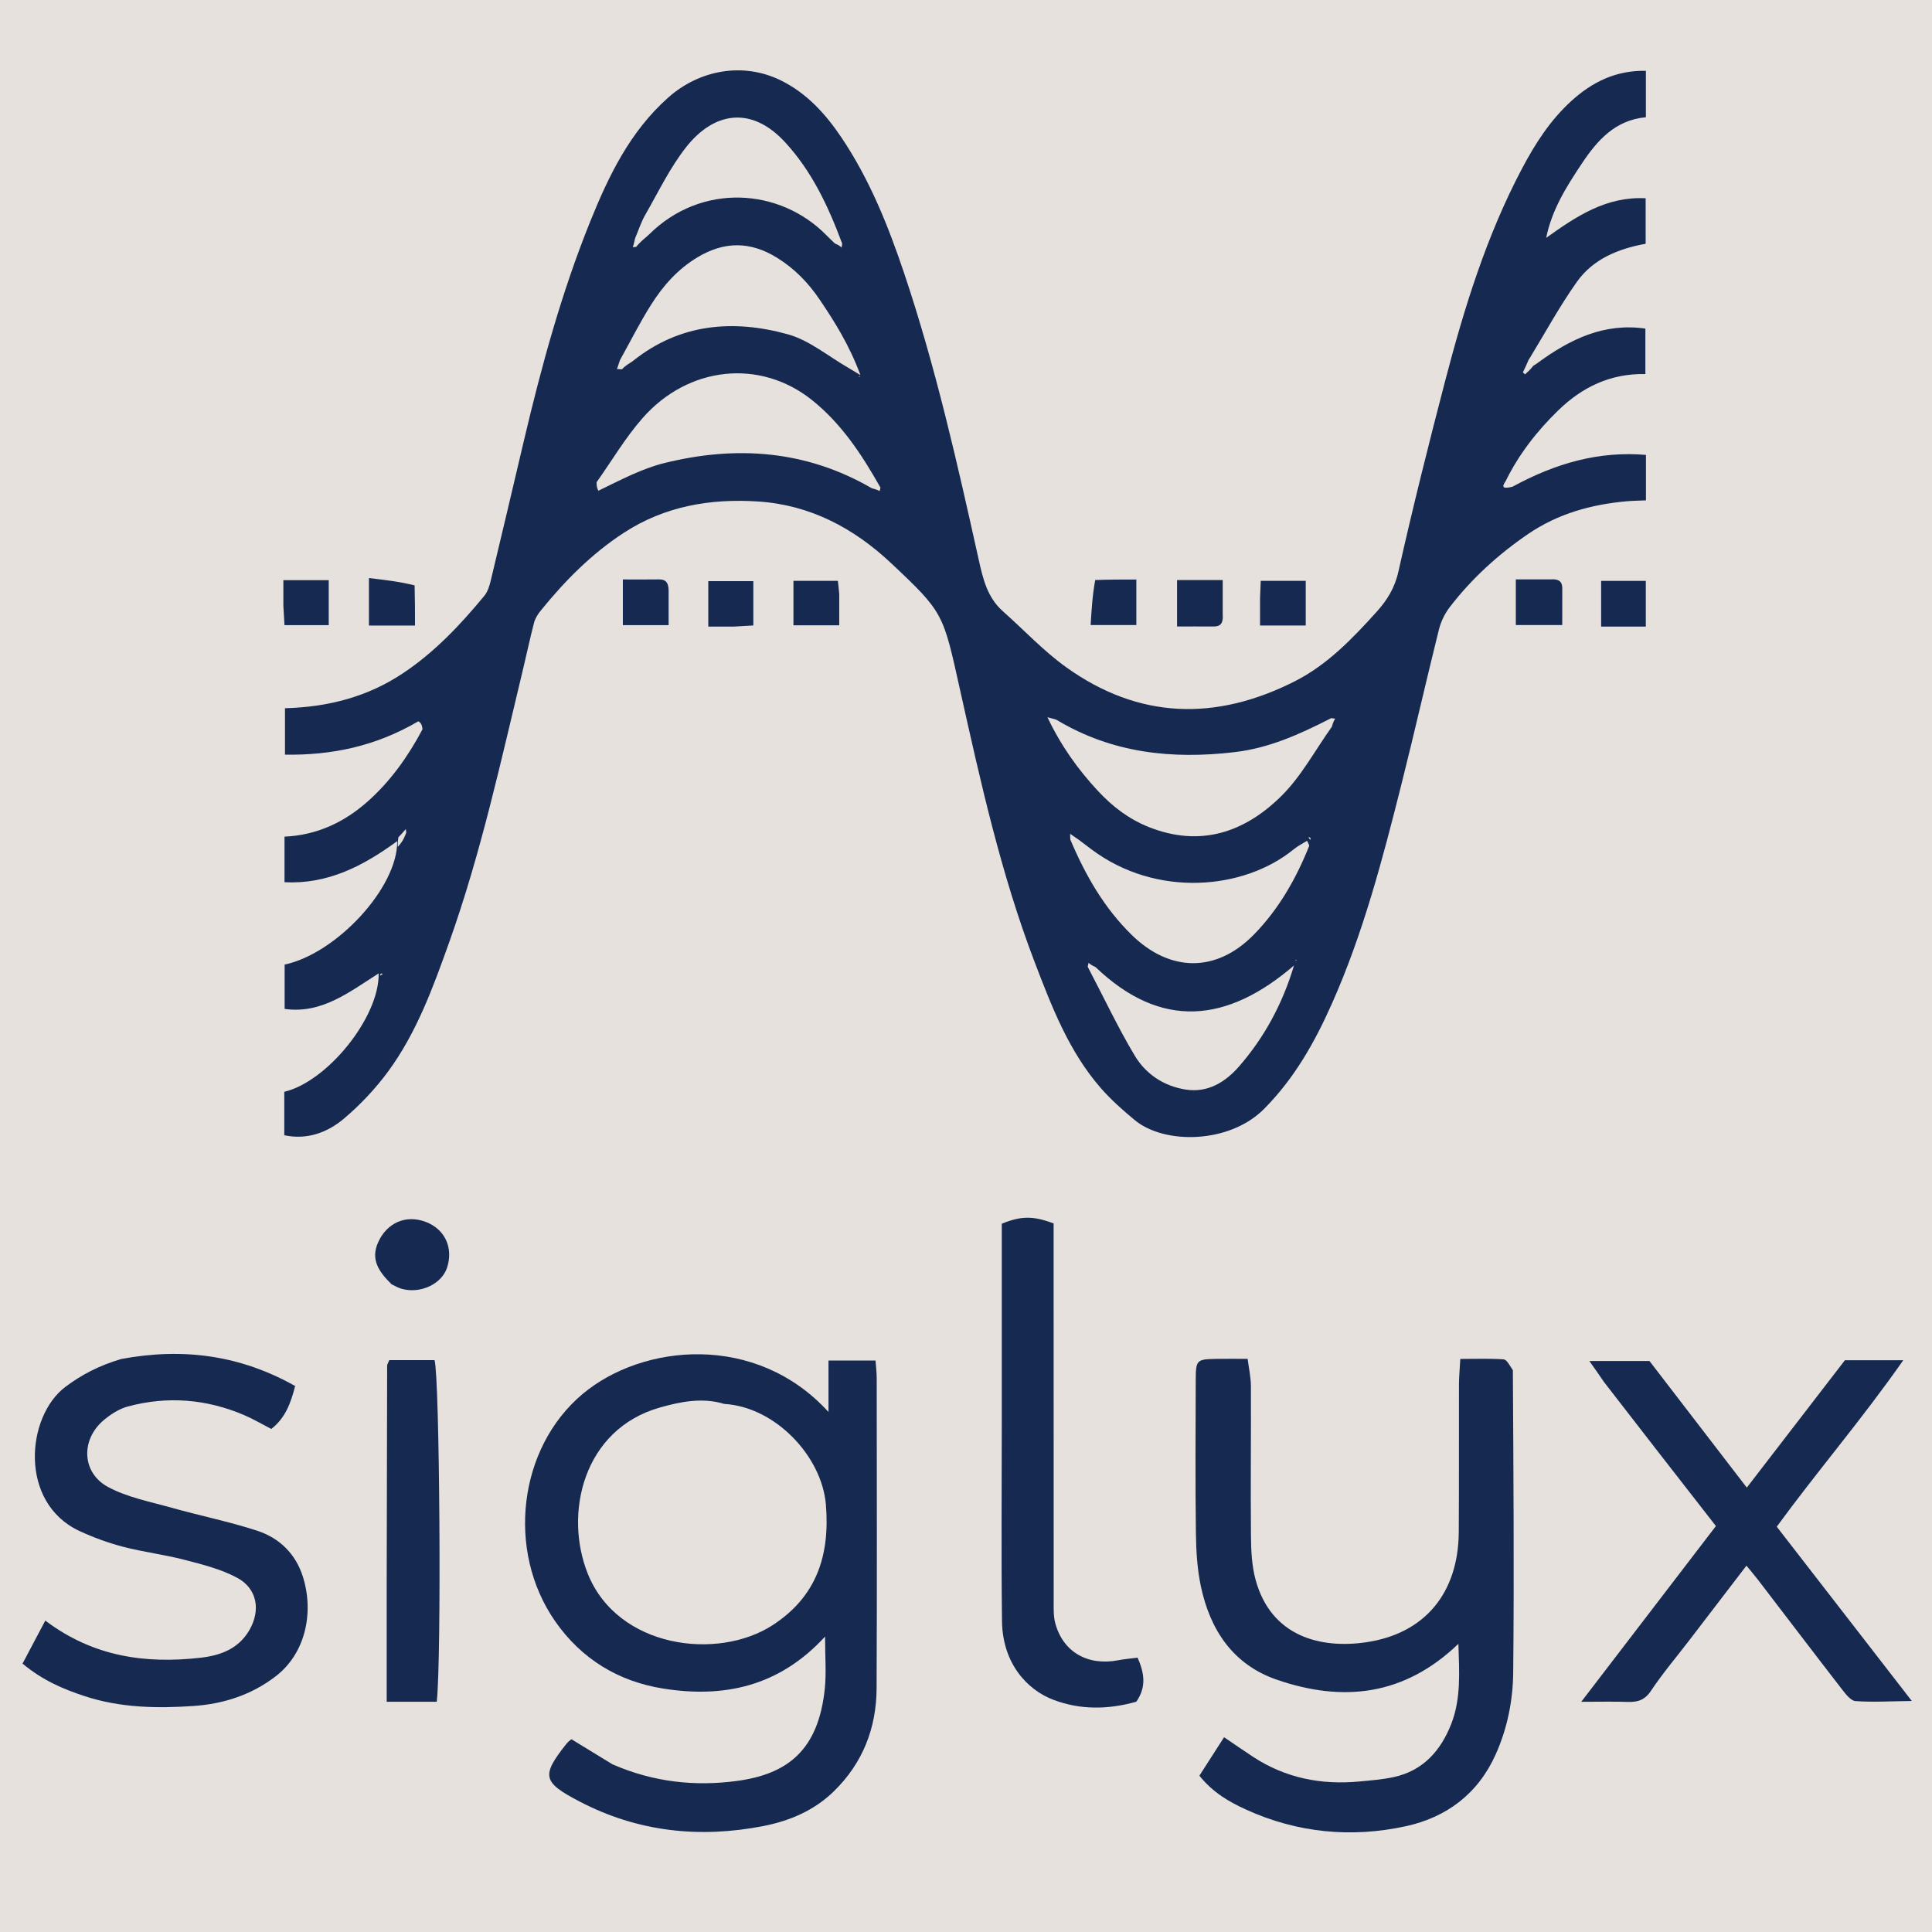
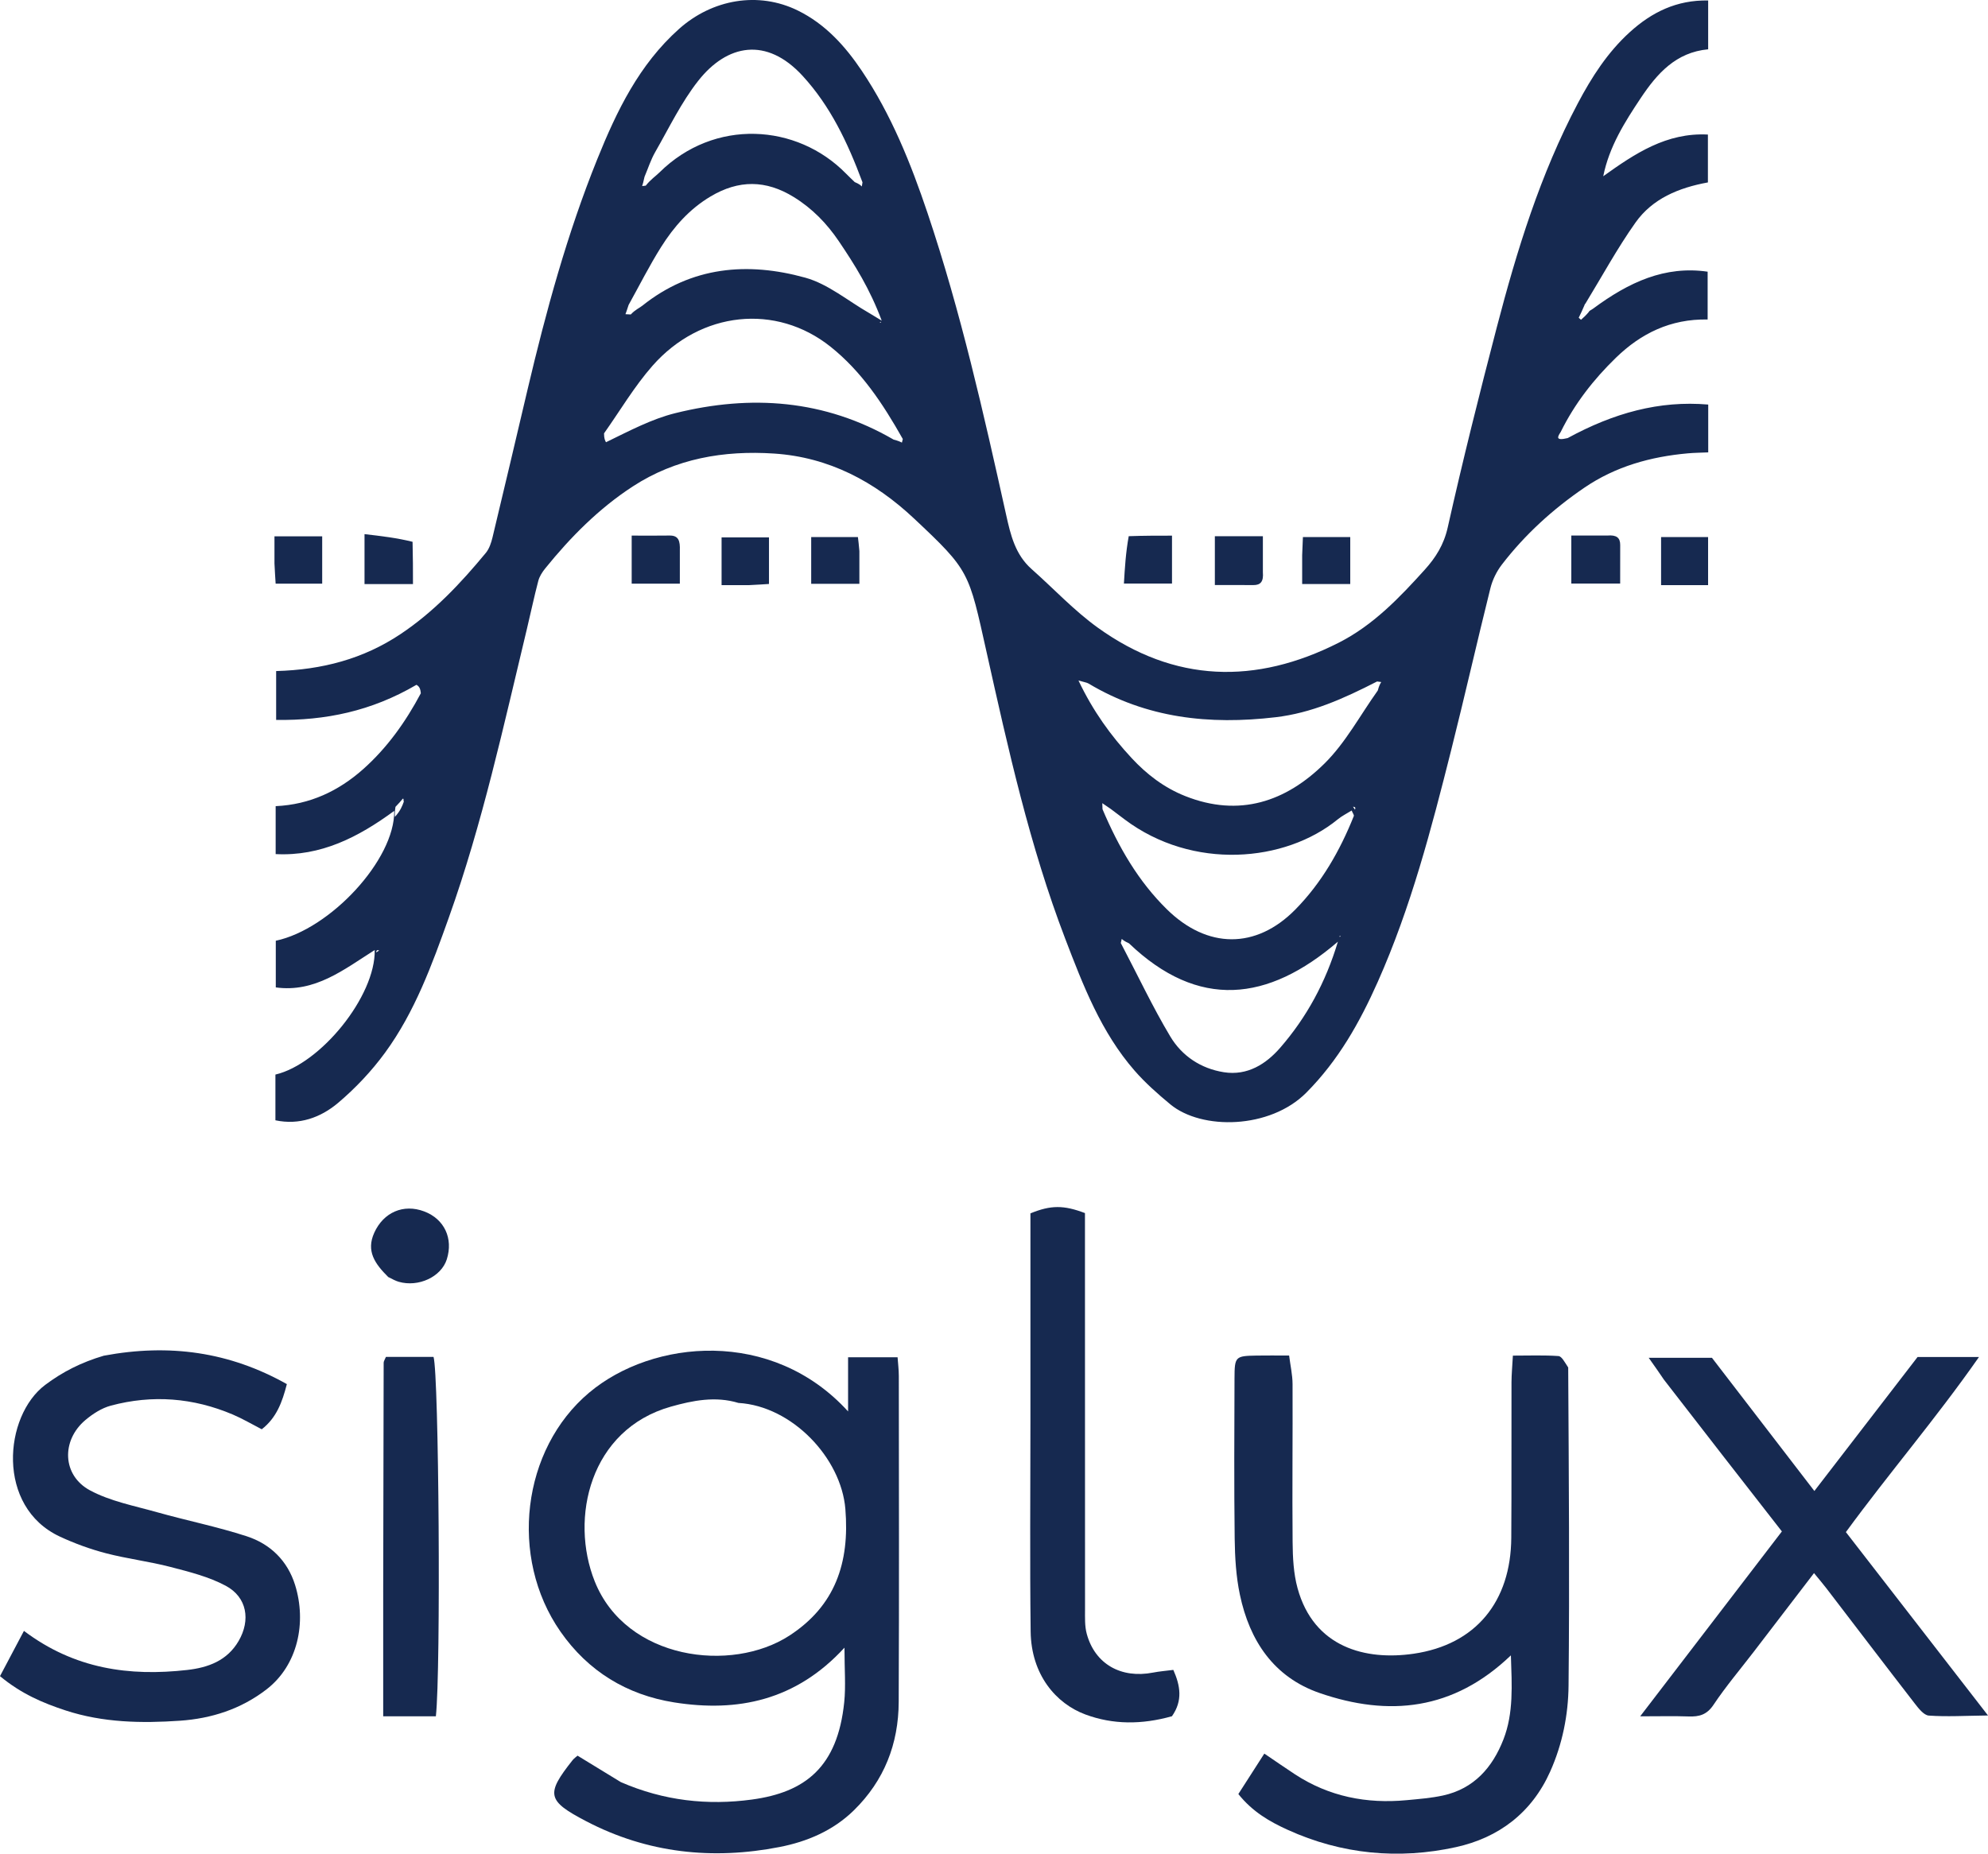
- <svg xmlns="http://www.w3.org/2000/svg" version="1.1" id="Layer_1" x="0px" y="0px" width="640" viewBox="0 0 640 640" enable-background="new 0 0 2560 2560" xml:space="preserve" height="640">
+ <svg xmlns="http://www.w3.org/2000/svg" version="1.1" id="Layer_1" x="0px" y="0px" width="312.924" viewBox="0 0 312.924 291.848" enable-background="new 0 0 2560 2560" xml:space="preserve" height="291.848">
  <defs id="defs95" />
-   <rect style="opacity:1;fill:#e6e1dc;fill-opacity:1;stroke:none;stroke-width:1.053;stroke-miterlimit:4;stroke-dasharray:none;stroke-opacity:1" id="rect904" width="640" height="640" x="0" y="0" />
-   <path d="m 139.956,241.597 c -4.76,8.969 -10.598,17.194 -18.19,23.93 -7.696,6.828 -16.713,11.133 -27.518,11.624 0,5.142 0,9.957 0,15.096 14.223,0.733 25.968,-5.285 37.328,-13.612 0.224,15.373 -20.177,37.281 -37.287,40.894 0,4.702 0,9.498 0,14.694 12.322,1.704 21.395,-5.589 31.146,-11.772 0.267,14.552 -17.055,35.894 -31.263,39.219 0,4.534 0,9.141 0,14.398 7.486,1.582 14.243,-0.835 19.768,-5.513 5.459,-4.622 10.512,-9.98 14.734,-15.754 9.392,-12.844 14.795,-27.726 20.098,-42.58 10.594,-29.676 17.233,-60.425 24.595,-90.977 1.206,-5.007 2.253,-10.055 3.564,-15.034 0.37,-1.404 1.249,-2.765 2.179,-3.915 7.992,-9.885 16.903,-18.877 27.579,-25.826 13.496,-8.786 28.622,-11.385 44.465,-10.343 17.289,1.137 31.681,8.823 44.056,20.446 17.602,16.532 17.186,16.711 22.858,42.131 6.792,30.433 13.537,60.918 24.729,90.147 5.635,14.717 11.309,29.5 21.87,41.604 3.367,3.858 7.27,7.305 11.224,10.583 9.87,8.182 31.367,7.859 42.83,-3.678 10.099,-10.163 16.799,-22.1 22.501,-34.916 10.429,-23.436 16.855,-48.134 23.083,-72.885 4.272,-16.975 8.129,-34.054 12.362,-51.039 0.652,-2.618 1.95,-5.272 3.594,-7.413 7.29,-9.49 16.055,-17.457 25.941,-24.207 9.857,-6.73 20.915,-9.798 32.645,-10.846 2.03,-0.181 4.074,-0.196 6.393,-0.301 0,-4.904 0,-9.54 0,-15.059 -15.416,-1.312 -29.705,2.645 -44.252,10.558 -3.989,0.96 -3.155,-0.45 -2.19,-1.926 4.361,-8.875 10.379,-16.582 17.414,-23.404 7.827,-7.589 17.144,-12.241 28.842,-12.011 0,-4.95 0,-9.717 0,-15.055 -13.455,-1.953 -24.799,3.301 -36.023,11.615 -0.647,0.485 -1.27,0.663 -1.358,1.031 -0.885,1.078 -1.682,1.789 -2.479,2.5 -0.242,-0.213 -0.484,-0.427 -0.726,-0.64 0.626,-1.287 1.252,-2.575 1.851,-4.035 -0.026,-0.173 0.244,-0.394 0.244,-0.394 5.223,-8.55 10.014,-17.405 15.795,-25.559 5.308,-7.487 13.523,-10.936 22.783,-12.626 0,-4.909 0,-9.734 0,-15.07 -12.983,-0.673 -22.909,5.926 -32.952,13.125 1.887,-9.344 6.749,-17.03 11.801,-24.607 5.132,-7.697 11.046,-14.42 21.232,-15.362 0,-5.268 0,-10.094 0,-15.376 -9.926,-0.186 -17.766,3.699 -24.676,9.977 -6.997,6.357 -11.986,14.14 -16.372,22.435 -11.794,22.305 -19.159,46.212 -25.486,70.462 -5.464,20.944 -10.729,41.95 -15.459,63.069 -1.215,5.424 -3.78,9.479 -7.226,13.296 -7.996,8.857 -16.278,17.51 -27.07,22.981 -26.143,13.252 -51.717,12.636 -75.85,-4.724 -7.501,-5.396 -13.912,-12.301 -20.866,-18.466 -5.133,-4.55 -6.589,-10.698 -7.997,-17.044 -7.092,-31.958 -14.276,-63.904 -24.725,-94.982 -5.278,-15.698 -11.448,-31.059 -20.743,-44.892 -5.227,-7.778 -11.471,-14.697 -20.097,-18.937 -12.481,-6.135 -26.967,-3.542 -37.409,5.78 -12.592,11.242 -19.626,25.85 -25.738,40.991 -9.482,23.488 -16.133,47.874 -21.94,72.496 -3.666,15.547 -7.313,31.099 -11.049,46.629 -0.41,1.706 -1.018,3.56 -2.104,4.875 -7.91,9.577 -16.365,18.564 -26.813,25.546 -11.756,7.857 -24.733,11.266 -39.198,11.662 0,4.998 0,10.011 0,15.387 15.491,0.204 29.924,-2.716 44.169,-11.056 1.133,0.604 1.258,1.629 1.383,2.654 m -5.667,33.186 c 0,0 0.392,0.176 0.392,0.176 0,0 -0.37,-0.365 -0.087,0.79 -0.507,1.393 -1.014,2.785 -2.796,4.777 -0.047,-0.746 -0.095,-1.492 0.176,-3.16 0.889,-0.939 1.778,-1.878 2.315,-2.584 M 276.545,80.639 c -0.921,-0.897 -1.861,-1.776 -2.761,-2.694 -15.443,-15.745 -41.413,-17.439 -58.693,-0.35 -1.24,1.226 -2.749,2.18 -4.326,4.165 -0.38,0.046 -0.759,0.091 -1.139,0.137 0.194,-0.604 0.388,-1.208 0.751,-2.927 1.106,-2.603 1.965,-5.348 3.363,-7.784 4.349,-7.581 8.178,-15.615 13.538,-22.426 9.092,-11.552 21.512,-13.937 32.864,-1.568 8.708,9.488 14.118,20.819 18.851,33.524 -0.069,0.435 -0.139,0.87 -0.208,1.305 -0.402,-0.389 -0.803,-0.778 -2.242,-1.382 m 86.358,239.713 c 21.851,20.895 43.718,18.422 65.757,-0.531 -3.834,12.805 -9.863,23.858 -18.178,33.418 -4.415,5.076 -10.285,8.874 -17.737,7.689 -7.284,-1.159 -13.203,-5.155 -16.855,-11.255 -5.537,-9.248 -10.132,-19.06 -15.576,-29.424 0.099,-0.434 0.197,-0.868 0.296,-1.302 0.426,0.374 0.852,0.749 2.294,1.405 m -5.688,-42.274 c 1.444,1.09 2.887,2.183 4.333,3.269 21.388,16.067 50.488,13.536 67.088,-0.063 1.299,-1.064 2.849,-1.819 4.351,-2.76 0.356,0.873 0.808,1.425 0.68,1.746 -4.356,10.9 -10.15,21.03 -18.372,29.395 -12.409,12.626 -27.778,12.449 -40.477,-0.034 -8.975,-8.822 -15.154,-19.464 -20.263,-31.518 -0.023,-0.634 -0.046,-1.268 -0.068,-1.901 0.622,0.427 1.245,0.854 2.728,1.866 M 206.038,122.328 c -0.557,-0.029 -1.114,-0.058 -1.67,-0.087 0.227,-0.618 0.454,-1.237 0.997,-2.925 3.384,-6.088 6.517,-12.334 10.219,-18.222 4.004,-6.368 8.908,-11.946 15.558,-15.914 8.879,-5.298 17.438,-5.244 26.205,0.166 5.837,3.601 10.42,8.327 14.229,13.97 4.997,7.402 9.726,14.913 13.465,24.956 -2.381,-1.444 -3.154,-1.937 -3.949,-2.392 -6.678,-3.818 -12.939,-9.153 -20.125,-11.142 -18.137,-5.019 -35.8,-3.559 -51.273,8.815 -0.973,0.778 -2.209,1.225 -3.657,2.775 m 82.734,39.395 c -21.722,-12.596 -44.892,-14.237 -68.74,-8.317 -7.398,1.837 -14.336,5.529 -21.798,9.154 -0.309,-0.582 -0.618,-1.163 -0.615,-2.797 5.047,-7.124 9.52,-14.754 15.254,-21.275 15.167,-17.251 38.925,-19.707 56.092,-5.977 9.62,7.694 16.328,17.701 22.709,29.033 -0.094,0.378 -0.187,0.757 -0.281,1.135 -0.506,-0.263 -1.013,-0.527 -2.623,-0.956 m 152.22,76.167 c 0.435,0.06 0.869,0.121 1.304,0.181 -0.328,0.527 -0.656,1.053 -1.096,2.671 -5.521,7.73 -10.108,16.405 -16.765,22.985 -12.159,12.017 -26.817,17.021 -43.855,10.25 -6.628,-2.634 -12.076,-6.809 -16.854,-11.954 -6.567,-7.072 -12.165,-14.799 -16.743,-24.431 1.829,0.535 2.586,0.601 3.172,0.952 18.293,10.944 38.06,13.054 58.863,10.608 11.303,-1.329 21.282,-5.783 31.975,-11.261 m -314.158,84.701 c -0.311,0.207 -0.622,0.415 -0.933,0.622 0.052,-0.467 0.104,-0.933 0.933,-0.622 m 302.232,-4.418 c 0,0 0.439,-0.21 0.439,-0.21 0,0 -0.108,0.528 -0.439,0.21 m 4.968,-39.913 c -0.207,-0.311 -0.415,-0.622 -0.622,-0.933 0.467,0.052 0.933,0.104 0.622,0.933 M 284.425,124.87 c 0,0 0.398,-0.265 0.398,-0.265 0,0 -0.032,0.531 -0.398,0.265 z" id="path4" style="opacity:1;fill:#162950;stroke:none;stroke-width:0.778;fill-opacity:1" />
-   <path d="m 202.893,584.454 c 13.61,5.929 27.398,7.377 41.272,5.5 16.784,-2.27 26.973,-10.221 29.072,-30.647 0.523,-5.088 0.078,-10.275 0.078,-17.177 -15.302,16.668 -33.666,20.405 -53.619,17.231 -14.826,-2.358 -27.07,-9.752 -35.817,-22.327 -16.243,-23.354 -12.156,-57.39 9.074,-75.222 19.942,-16.75 57.553,-20.393 81.497,5.927 0,-6.08 0,-11.299 0,-17.049 5.604,0 10.389,0 15.582,0 0.129,1.867 0.388,3.882 0.39,5.897 0.024,34.216 0.12,68.433 -0.037,102.649 -0.061,13.185 -4.55,24.755 -14.133,34.133 -6.534,6.394 -14.721,9.84 -23.333,11.523 -21.1,4.124 -41.596,1.977 -60.907,-8.107 -12.343,-6.446 -12.789,-8.504 -4.318,-19.2 0.47,-0.593 1.127,-1.038 1.585,-1.452 4.436,2.723 8.76,5.377 13.612,8.321 m 37.033,-119.385 c -7.223,-2.205 -14.407,-0.766 -21.258,1.167 -25.489,7.19 -31.928,35.148 -23.972,55.039 9.882,24.706 43.03,28.928 61.292,17.051 14.338,-9.325 19.001,-22.832 17.606,-39.859 -1.318,-16.08 -16.782,-32.408 -33.668,-33.398 z" id="path6" style="opacity:1;fill:#162950;stroke:none;stroke-width:0.778;fill-opacity:1" />
-   <path d="m 501.155,453.898 c 0.193,33.847 0.449,67.011 0.112,100.17 -0.094,9.22 -1.918,18.399 -5.767,27.029 -5.841,13.098 -16.308,20.907 -29.733,23.845 -18.029,3.946 -35.935,2.266 -52.935,-5.468 -5.625,-2.559 -11.024,-5.633 -15.517,-11.258 2.635,-4.104 5.325,-8.295 8.176,-12.737 3.726,2.523 6.646,4.556 9.622,6.505 10.731,7.029 22.575,9.353 35.206,8.156 3.824,-0.362 7.689,-0.654 11.428,-1.47 9.746,-2.127 15.59,-8.836 19.027,-17.677 3.217,-8.273 2.644,-16.97 2.339,-26.452 -18.128,17.392 -38.474,19.351 -60.179,11.874 -14.474,-4.986 -22.077,-16.472 -25.135,-30.959 -1.214,-5.752 -1.569,-11.762 -1.642,-17.663 -0.209,-16.838 -0.114,-33.681 -0.054,-50.521 0.024,-6.836 0.271,-7.009 6.951,-7.126 3.09,-0.054 6.183,-0.01 10.242,-0.01 0.396,3.146 1.07,6.068 1.082,8.993 0.069,16.581 -0.134,33.163 0.016,49.742 0.044,4.85 0.284,9.871 1.553,14.508 5.127,18.741 21.481,22.854 36.568,20.649 19.574,-2.861 30.583,-16.417 30.72,-36.484 0.112,-16.322 0.023,-32.645 0.068,-48.967 0.01,-2.512 0.254,-5.023 0.438,-8.413 5.195,0 9.788,-0.182 14.347,0.139 1.032,0.073 1.94,1.893 3.067,3.592 z" id="path8" style="opacity:1;fill:#162950;stroke:none;stroke-width:0.778;fill-opacity:1" />
-   <path d="m 40.15,450.189 c 20.608,-3.842 39.504,-1.239 57.625,8.948 -1.478,5.74 -3.264,10.602 -7.904,14.222 -3.164,-1.627 -6.029,-3.33 -9.068,-4.623 -12.476,-5.307 -25.368,-6.331 -38.449,-2.822 -2.884,0.774 -5.696,2.59 -8.017,4.548 -7.628,6.433 -7.299,17.414 1.449,22.12 6.411,3.448 13.956,4.872 21.084,6.881 9.385,2.646 18.991,4.57 28.25,7.58 7.425,2.413 12.856,7.673 15.247,15.359 3.66,11.764 0.885,25.233 -8.996,32.858 -8.109,6.257 -17.413,9.187 -27.23,9.866 -12.094,0.837 -24.256,0.625 -36.044,-3.241 -7.145,-2.343 -13.939,-5.223 -20.631,-10.79 2.424,-4.583 4.861,-9.19 7.539,-14.252 15.936,12.021 33.202,14.364 51.402,12.307 6.599,-0.746 12.574,-2.921 16.178,-9.115 3.836,-6.594 2.652,-13.798 -4.046,-17.391 -5.332,-2.861 -11.467,-4.385 -17.396,-5.928 -6.698,-1.744 -13.636,-2.57 -20.333,-4.318 -4.952,-1.293 -9.846,-3.077 -14.489,-5.238 -20.165,-9.384 -17.66,-37.99 -4.623,-47.772 5.481,-4.112 11.348,-7.098 18.452,-9.197 z" id="path10" style="opacity:1;fill:#162950;stroke:none;stroke-width:0.778;fill-opacity:1" />
-   <path d="m 531.309,457.764 c -1.559,-2.317 -2.855,-4.15 -4.815,-6.921 7.034,0 13.081,0 19.908,0 10.285,13.378 21.077,27.416 32.249,41.948 11.206,-14.551 21.905,-28.444 32.49,-42.19 6.01,0 11.841,0 19.333,0 -13.648,19.527 -28.358,36.6 -41.901,55.135 14.622,18.87 29.137,37.602 44.74,57.74 -7.203,0.084 -12.946,0.437 -18.635,0.033 -1.578,-0.112 -3.246,-2.278 -4.448,-3.831 -9.328,-12.046 -18.548,-24.177 -27.815,-36.271 -1.077,-1.406 -2.236,-2.75 -3.88,-4.763 -6.542,8.542 -12.773,16.686 -19.013,24.824 -4.241,5.532 -8.772,10.869 -12.631,16.656 -2.08,3.119 -4.481,3.775 -7.797,3.658 -4.6,-0.162 -9.21,-0.041 -15.284,-0.041 15.424,-20.13 29.942,-39.078 44.608,-58.219 -12.48,-16.012 -24.663,-31.644 -37.11,-47.76 z" id="path12" style="opacity:1;fill:#162950;stroke:none;stroke-width:0.778;fill-opacity:1" />
-   <path d="m 376.411,563.72 c -9.571,2.687 -18.603,2.646 -27.228,-0.548 -9.267,-3.431 -17.088,-12.507 -17.256,-26.138 -0.272,-21.999 -0.072,-44.004 -0.071,-66.006 4e-4,-19.414 1e-4,-38.828 2e-4,-58.241 0,-2.547 0,-5.094 0,-7.412 6.413,-2.627 10.448,-2.639 17.168,-0.091 0,2.401 1e-4,4.968 1e-4,7.536 3e-4,39.086 -0.01,78.173 0.022,117.259 0,2.571 -0.121,5.256 0.539,7.691 2.581,9.514 10.793,14.166 20.894,12.2 1.998,-0.389 4.042,-0.543 6.362,-0.844 2.206,4.986 3.016,9.662 -0.429,14.594 z" id="path14" style="opacity:1;fill:#162950;stroke:none;stroke-width:0.778;fill-opacity:1" />
-   <path d="m 128.1,524.572 c 0.041,-24.578 0.079,-48.377 0.147,-72.177 0,-0.473 0.36,-0.946 0.719,-1.829 4.901,0 9.966,0 14.983,0 1.688,5.475 2.341,98.648 0.734,113.169 -2.661,0 -5.432,0 -8.203,0 -2.534,0 -5.067,0 -8.381,0 0,-13.177 0,-25.781 0,-39.163 z" id="path16" style="opacity:1;fill:#162950;stroke:none;stroke-width:0.778;fill-opacity:1" />
-   <path d="m 129.69,425.419 c -4.2,-4.169 -7.024,-8.156 -4.404,-13.943 2.902,-6.41 9.162,-9.203 15.75,-6.705 6.313,2.393 9.178,8.494 7.084,15.086 -1.744,5.491 -8.892,8.85 -15.116,7.062 -0.978,-0.281 -1.896,-0.771 -3.314,-1.499 z" id="path18" style="opacity:1;fill:#162950;stroke:none;stroke-width:0.778;fill-opacity:1" />
-   <path d="m 137.346,193.911 c 0.127,4.785 0.127,8.884 0.127,13.314 -5.263,0 -10.079,0 -15.252,0 0,-4.961 0,-9.758 0,-15.731 5.212,0.601 10.105,1.166 15.125,2.417 z" id="path20" style="opacity:1;fill:#162950;stroke:none;stroke-width:0.778;fill-opacity:1" />
-   <path d="m 221.488,196.678 c 0,3.779 0,6.862 0,10.413 -5.112,0 -9.898,0 -15.161,0 0,-4.798 0,-9.788 0,-15.138 4.196,0 8.053,0.048 11.908,-0.016 2.909,-0.048 3.356,1.743 3.251,4.74 z" id="path22" style="opacity:1;fill:#162950;stroke:none;stroke-width:0.778;fill-opacity:1" />
-   <path d="m 243.17,207.56 c -3.196,0 -5.746,0 -8.542,0 0,-5.27 0,-9.864 0,-15.043 4.899,0 9.672,0 14.923,0 0,4.543 0,9.337 0,14.67 -1.784,0.116 -3.76,0.244 -6.381,0.373 z" id="path24" style="opacity:1;fill:#162950;stroke:none;stroke-width:0.778;fill-opacity:1" />
-   <path d="m 278.01,196.829 c 0,3.731 0,6.804 0,10.303 -5.118,0 -9.909,0 -15.17,0 0,-4.775 0,-9.506 0,-14.721 4.912,0 9.696,0 14.707,0 0.151,1.233 0.305,2.497 0.461,4.419 z" id="path26" style="opacity:1;fill:#162950;stroke:none;stroke-width:0.778;fill-opacity:1" />
-   <path d="m 362.804,192.141 c 4.768,-0.168 8.889,-0.168 13.625,-0.168 0,5.03 0,9.786 0,15.079 -4.466,0 -9.251,0 -15.138,0 0.279,-4.748 0.573,-9.746 1.513,-14.912 z" id="path28" style="opacity:1;fill:#162950;stroke:none;stroke-width:0.778;fill-opacity:1" />
-   <path d="m 405.037,203.513 c 0.239,2.9 -0.69,4.042 -3,4.024 -3.868,-0.029 -7.736,-0.008 -12.117,-0.008 0,-5.146 0,-10.153 0,-15.38 4.788,0 9.388,0 15.119,0 0,3.684 0,7.187 0,11.364 z" id="path30" style="opacity:1;fill:#162950;stroke:none;stroke-width:0.778;fill-opacity:1" />
-   <path d="m 417.404,198.135 c 0.071,-2.183 0.142,-3.716 0.235,-5.719 4.946,0 9.671,0 14.902,0 0,4.86 0,9.65 0,14.795 -4.765,0 -9.589,0 -15.137,0 0,-2.873 0,-5.649 10e-5,-9.076 z" id="path32" style="opacity:1;fill:#162950;stroke:none;stroke-width:0.778;fill-opacity:1" />
-   <path d="m 513.498,191.936 c 2.898,-0.238 4.044,0.692 4.028,2.999 -0.026,3.866 -0.01,7.733 -0.01,12.112 -5.147,0 -10.153,0 -15.381,0 0,-4.784 0,-9.382 0,-15.113 3.683,0 7.185,0 11.36,0.002 z" id="path34" style="opacity:1;fill:#162950;stroke:none;stroke-width:0.778;fill-opacity:1" />
-   <path d="m 539.991,207.56 c -3.473,4e-5 -6.295,4e-5 -9.595,4e-5 0,-5.183 0,-9.91 0,-15.137 4.865,0 9.65,0 14.801,0 0,4.773 0,9.596 0,15.136 -1.609,0 -3.082,0 -5.205,5e-5 z" id="path36" style="opacity:1;fill:#162950;stroke:none;stroke-width:0.778;fill-opacity:1" />
-   <path d="m 93.872,200.72 c 0,-3.194 0,-5.742 0,-8.537 5.268,0 9.859,0 15.024,0 0,4.877 0,9.652 0,14.908 -4.538,0 -9.329,0 -14.653,0 -0.115,-1.775 -0.243,-3.75 -0.371,-6.37 z" id="path38" style="opacity:1;fill:#162950;stroke:none;stroke-width:0.778;fill-opacity:1" />
+   <path d="m 66.245,109.145 c -2.38,4.484 -5.299,8.597 -9.095,11.965 -3.848,3.414 -8.356,5.567 -13.759,5.812 0,2.571 0,4.979 0,7.548 7.112,0.367 12.984,-2.642 18.664,-6.806 0.112,7.686 -10.088,18.64 -18.644,20.447 0,2.351 0,4.749 0,7.347 6.161,0.852 10.698,-2.794 15.573,-5.886 0.133,7.276 -8.528,17.947 -15.632,19.61 0,2.267 0,4.571 0,7.199 3.743,0.791 7.121,-0.418 9.884,-2.757 2.729,-2.311 5.256,-4.99 7.367,-7.877 4.696,-6.422 7.398,-13.863 10.049,-21.29 5.297,-14.838 8.617,-30.213 12.298,-45.489 0.603,-2.504 1.126,-5.027 1.782,-7.517 0.185,-0.702 0.624,-1.382 1.089,-1.958 3.996,-4.943 8.452,-9.438 13.79,-12.913 6.748,-4.393 14.311,-5.693 22.232,-5.172 8.645,0.569 15.841,4.412 22.028,10.223 8.801,8.266 8.593,8.356 11.429,21.066 3.396,15.216 6.769,30.459 12.364,45.073 2.818,7.359 5.654,14.75 10.935,20.802 1.683,1.929 3.635,3.653 5.612,5.292 4.935,4.091 15.683,3.929 21.415,-1.839 5.049,-5.082 8.399,-11.05 11.251,-17.458 5.214,-11.718 8.428,-24.067 11.542,-36.443 2.136,-8.487 4.065,-17.027 6.181,-25.519 0.326,-1.309 0.975,-2.636 1.797,-3.706 3.645,-4.745 8.028,-8.728 12.971,-12.103 4.929,-3.365 10.457,-4.899 16.322,-5.423 1.015,-0.091 2.037,-0.098 3.196,-0.15 0,-2.452 0,-4.77 0,-7.53 -7.708,-0.656 -14.853,1.322 -22.126,5.279 -1.995,0.48 -1.578,-0.225 -1.095,-0.963 2.18,-4.438 5.189,-8.291 8.707,-11.702 3.913,-3.795 8.572,-6.12 14.421,-6.005 0,-2.475 0,-4.859 0,-7.527 -6.728,-0.976 -12.399,1.651 -18.012,5.807 -0.323,0.242 -0.635,0.331 -0.679,0.515 -0.442,0.539 -0.841,0.895 -1.24,1.25 -0.121,-0.107 -0.242,-0.213 -0.363,-0.32 0.313,-0.644 0.626,-1.287 0.925,-2.018 -0.013,-0.086 0.122,-0.197 0.122,-0.197 2.611,-4.275 5.007,-8.702 7.898,-12.779 2.654,-3.744 6.761,-5.468 11.392,-6.313 0,-2.455 0,-4.867 0,-7.535 -6.492,-0.337 -11.454,2.963 -16.476,6.563 0.944,-4.672 3.374,-8.515 5.9,-12.304 2.566,-3.848 5.523,-7.21 10.616,-7.681 0,-2.634 0,-5.047 0,-7.688 -4.963,-0.093 -8.883,1.849 -12.338,4.989 -3.498,3.179 -5.993,7.07 -8.186,11.218 -5.897,11.153 -9.579,23.106 -12.743,35.231 -2.732,10.472 -5.364,20.975 -7.729,31.534 -0.607,2.712 -1.89,4.739 -3.613,6.648 -3.998,4.429 -8.139,8.755 -13.535,11.49 -13.071,6.626 -25.859,6.318 -37.925,-2.362 -3.751,-2.698 -6.956,-6.151 -10.433,-9.233 -2.566,-2.275 -3.295,-5.349 -3.999,-8.522 -3.546,-15.979 -7.138,-31.952 -12.362,-47.491 -2.639,-7.849 -5.724,-15.53 -10.372,-22.446 -2.613,-3.889 -5.736,-7.349 -10.048,-9.469 -6.24,-3.067 -13.483,-1.771 -18.705,2.89 -6.296,5.621 -9.813,12.925 -12.869,20.496 -4.741,11.744 -8.067,23.937 -10.97,36.248 -1.833,7.773 -3.656,15.549 -5.525,23.314 -0.205,0.853 -0.509,1.78 -1.052,2.438 -3.955,4.789 -8.183,9.282 -13.406,12.773 -5.878,3.928 -12.367,5.633 -19.599,5.831 0,2.499 0,5.006 0,7.694 7.745,0.102 14.962,-1.358 22.084,-5.528 0.566,0.302 0.629,0.815 0.691,1.327 m -2.834,16.593 c 0,0 0.196,0.088 0.196,0.088 0,0 -0.185,-0.183 -0.043,0.395 -0.253,0.696 -0.507,1.392 -1.398,2.389 -0.024,-0.373 -0.048,-0.746 0.088,-1.58 0.444,-0.469 0.889,-0.939 1.157,-1.292 m 71.128,-97.072 c -0.461,-0.448 -0.93,-0.888 -1.38,-1.347 -7.721,-7.872 -20.706,-8.72 -29.347,-0.175 -0.62,0.613 -1.374,1.09 -2.163,2.083 -0.19,0.023 -0.379,0.045 -0.569,0.068 0.097,-0.302 0.194,-0.604 0.376,-1.464 0.553,-1.302 0.983,-2.674 1.681,-3.892 2.175,-3.79 4.089,-7.807 6.769,-11.213 4.546,-5.776 10.756,-6.968 16.432,-0.784 4.354,4.744 7.059,10.409 9.426,16.762 -0.035,0.217 -0.07,0.435 -0.104,0.653 -0.201,-0.195 -0.402,-0.389 -1.121,-0.691 m 43.179,119.857 c 10.925,10.448 21.859,9.211 32.878,-0.265 -1.917,6.402 -4.931,11.929 -9.089,16.709 -2.208,2.538 -5.143,4.437 -8.868,3.844 -3.642,-0.579 -6.602,-2.578 -8.427,-5.628 -2.768,-4.624 -5.066,-9.53 -7.788,-14.712 0.05,-0.217 0.099,-0.434 0.148,-0.651 0.213,0.187 0.426,0.374 1.147,0.703 m -2.844,-21.137 c 0.722,0.545 1.443,1.091 2.167,1.635 10.694,8.034 25.244,6.768 33.544,-0.032 0.649,-0.532 1.425,-0.91 2.175,-1.38 0.178,0.436 0.404,0.712 0.34,0.873 -2.178,5.45 -5.075,10.515 -9.186,14.697 -6.205,6.313 -13.889,6.225 -20.238,-0.017 -4.487,-4.411 -7.577,-9.732 -10.131,-15.759 -0.011,-0.317 -0.023,-0.634 -0.034,-0.951 0.311,0.213 0.622,0.427 1.364,0.933 M 99.286,49.511 c -0.278,-0.015 -0.557,-0.029 -0.835,-0.043 0.113,-0.309 0.227,-0.618 0.498,-1.463 1.692,-3.044 3.259,-6.167 5.11,-9.111 2.002,-3.184 4.454,-5.973 7.779,-7.957 4.44,-2.649 8.719,-2.622 13.103,0.083 2.918,1.801 5.21,4.163 7.115,6.985 2.498,3.701 4.863,7.457 6.733,12.478 -1.19,-0.722 -1.577,-0.969 -1.974,-1.196 -3.339,-1.909 -6.469,-4.577 -10.062,-5.571 -9.068,-2.51 -17.9,-1.779 -25.637,4.407 -0.486,0.389 -1.105,0.613 -1.828,1.387 m 41.367,19.698 c -10.861,-6.298 -22.446,-7.118 -34.37,-4.159 -3.699,0.918 -7.168,2.764 -10.899,4.577 -0.155,-0.291 -0.309,-0.582 -0.307,-1.398 2.524,-3.562 4.76,-7.377 7.627,-10.637 7.584,-8.625 19.463,-9.854 28.046,-2.988 4.81,3.847 8.164,8.851 11.355,14.516 -0.047,0.189 -0.094,0.378 -0.141,0.567 -0.253,-0.132 -0.506,-0.263 -1.311,-0.478 m 76.11,38.083 c 0.217,0.03 0.435,0.06 0.652,0.09 -0.164,0.263 -0.328,0.527 -0.548,1.336 -2.76,3.865 -5.054,8.202 -8.383,11.492 -6.079,6.008 -13.409,8.51 -21.928,5.125 -3.314,-1.317 -6.038,-3.405 -8.427,-5.977 -3.284,-3.536 -6.083,-7.399 -8.371,-12.215 0.914,0.268 1.293,0.3 1.586,0.476 9.147,5.472 19.03,6.527 29.431,5.304 5.651,-0.664 10.641,-2.891 15.987,-5.631 M 59.684,149.643 c -0.156,0.104 -0.311,0.207 -0.467,0.311 0.026,-0.233 0.052,-0.467 0.467,-0.311 m 151.116,-2.209 c 0,0 0.22,-0.105 0.22,-0.105 0,0 -0.054,0.264 -0.22,0.105 m 2.484,-19.956 c -0.104,-0.156 -0.207,-0.311 -0.311,-0.467 0.233,0.026 0.467,0.052 0.311,0.467 m -74.804,-76.696 c 0,0 0.199,-0.133 0.199,-0.133 0,0 -0.016,0.266 -0.199,0.133 z" id="path4" style="opacity:1;fill:#162950;fill-opacity:1;stroke:none;stroke-width:0.389" />
+   <path d="m 97.714,280.574 c 6.805,2.964 13.699,3.689 20.636,2.75 8.392,-1.135 13.487,-5.111 14.536,-15.324 0.261,-2.544 0.039,-5.138 0.039,-8.589 -7.651,8.334 -16.833,10.202 -26.809,8.616 -7.413,-1.179 -13.535,-4.876 -17.908,-11.164 -8.122,-11.677 -6.078,-28.695 4.537,-37.611 9.971,-8.375 28.776,-10.197 40.749,2.964 0,-3.04 0,-5.65 0,-8.525 2.802,0 5.194,0 7.791,0 0.065,0.933 0.194,1.941 0.195,2.949 0.012,17.108 0.06,34.217 -0.018,51.324 -0.03,6.593 -2.275,12.377 -7.067,17.066 -3.267,3.197 -7.36,4.92 -11.667,5.762 -10.55,2.062 -20.798,0.988 -30.453,-4.054 -6.171,-3.223 -6.394,-4.252 -2.159,-9.6 0.235,-0.297 0.563,-0.519 0.793,-0.726 2.218,1.362 4.38,2.689 6.806,4.16 m 18.517,-59.693 c -3.612,-1.103 -7.204,-0.383 -10.629,0.583 -12.745,3.595 -15.964,17.574 -11.986,27.52 4.941,12.353 21.515,14.464 30.646,8.525 7.169,-4.662 9.501,-11.416 8.803,-19.929 -0.659,-8.04 -8.391,-16.204 -16.834,-16.699 z" id="path6" style="opacity:1;fill:#162950;fill-opacity:1;stroke:none;stroke-width:0.389" />
+   <path d="m 246.845,215.296 c 0.096,16.923 0.224,33.506 0.056,50.085 -0.047,4.61 -0.959,9.2 -2.883,13.515 -2.921,6.549 -8.154,10.453 -14.866,11.923 -9.015,1.973 -17.967,1.133 -26.468,-2.734 -2.813,-1.28 -5.512,-2.816 -7.759,-5.629 1.317,-2.052 2.662,-4.147 4.088,-6.368 1.863,1.261 3.323,2.278 4.811,3.253 5.366,3.515 11.288,4.677 17.603,4.078 1.912,-0.181 3.845,-0.327 5.714,-0.735 4.873,-1.064 7.795,-4.418 9.514,-8.838 1.609,-4.136 1.322,-8.485 1.169,-13.226 -9.064,8.696 -19.237,9.675 -30.089,5.937 -7.237,-2.493 -11.039,-8.236 -12.567,-15.479 -0.607,-2.876 -0.784,-5.881 -0.821,-8.832 -0.105,-8.419 -0.057,-16.84 -0.027,-25.261 0.012,-3.418 0.136,-3.504 3.475,-3.563 1.545,-0.027 3.091,-0.005 5.121,-0.005 0.198,1.573 0.535,3.034 0.541,4.496 0.035,8.29 -0.067,16.581 0.008,24.871 0.022,2.425 0.142,4.936 0.776,7.254 2.563,9.371 10.741,11.427 18.284,10.324 9.787,-1.431 15.291,-8.209 15.36,-18.242 0.056,-8.161 0.011,-16.322 0.034,-24.483 0.005,-1.256 0.127,-2.512 0.219,-4.207 2.597,0 4.894,-0.091 7.173,0.069 0.516,0.036 0.97,0.946 1.533,1.796 z" id="path8" style="opacity:1;fill:#162950;fill-opacity:1;stroke:none;stroke-width:0.389" />
+   <path d="m 16.342,213.442 c 10.304,-1.921 19.752,-0.62 28.812,4.474 -0.739,2.87 -1.632,5.301 -3.952,7.111 -1.582,-0.814 -3.014,-1.665 -4.534,-2.311 -6.238,-2.654 -12.684,-3.165 -19.224,-1.411 -1.442,0.387 -2.848,1.295 -4.009,2.274 -3.814,3.217 -3.649,8.707 0.725,11.06 3.205,1.724 6.978,2.436 10.542,3.441 4.692,1.323 9.495,2.285 14.125,3.79 3.713,1.207 6.428,3.837 7.624,7.679 1.83,5.882 0.443,12.617 -4.498,16.429 -4.055,3.129 -8.707,4.593 -13.615,4.933 -6.047,0.418 -12.128,0.312 -18.022,-1.621 C 6.743,268.117 3.346,266.677 0,263.894 c 1.212,-2.291 2.43,-4.595 3.769,-7.126 7.968,6.01 16.601,7.182 25.701,6.153 3.299,-0.373 6.287,-1.461 8.089,-4.558 1.918,-3.297 1.326,-6.899 -2.023,-8.696 -2.666,-1.43 -5.734,-2.192 -8.698,-2.964 -3.349,-0.872 -6.818,-1.285 -10.166,-2.159 -2.476,-0.646 -4.923,-1.539 -7.244,-2.619 -10.082,-4.692 -8.83,-18.995 -2.312,-23.886 2.74,-2.056 5.674,-3.549 9.226,-4.598 z" id="path10" style="opacity:1;fill:#162950;fill-opacity:1;stroke:none;stroke-width:0.389" />
+   <path d="m 261.922,217.229 c -0.78,-1.159 -1.428,-2.075 -2.408,-3.46 3.517,0 6.54,0 9.954,0 5.142,6.689 10.539,13.708 16.125,20.974 5.603,-7.276 10.952,-14.222 16.245,-21.095 3.005,0 5.921,0 9.667,0 -6.824,9.763 -14.179,18.3 -20.95,27.568 7.311,9.435 14.568,18.801 22.37,28.87 -3.602,0.042 -6.473,0.219 -9.317,0.017 -0.789,-0.056 -1.623,-1.139 -2.224,-1.915 -4.664,-6.023 -9.274,-12.088 -13.907,-18.136 -0.539,-0.703 -1.118,-1.375 -1.94,-2.381 -3.271,4.271 -6.387,8.343 -9.506,12.412 -2.121,2.766 -4.386,5.435 -6.315,8.328 -1.04,1.559 -2.24,1.888 -3.899,1.829 -2.3,-0.081 -4.605,-0.021 -7.642,-0.021 7.712,-10.065 14.971,-19.539 22.304,-29.109 -6.24,-8.006 -12.332,-15.822 -18.555,-23.88 z" id="path12" style="opacity:1;fill:#162950;fill-opacity:1;stroke:none;stroke-width:0.389" />
+   <path d="m 184.473,270.207 c -4.786,1.343 -9.301,1.323 -13.614,-0.274 -4.634,-1.716 -8.544,-6.253 -8.628,-13.069 -0.136,-10.999 -0.036,-22.002 -0.035,-33.003 2e-4,-9.707 5e-5,-19.414 1e-4,-29.121 0,-1.273 0,-2.547 0,-3.706 3.207,-1.313 5.224,-1.319 8.584,-0.045 0,1.2 5e-5,2.484 5e-5,3.768 1.5e-4,19.543 -0.005,39.086 0.011,58.63 0,1.285 -0.061,2.628 0.27,3.845 1.291,4.757 5.397,7.083 10.447,6.1 0.999,-0.195 2.021,-0.272 3.181,-0.422 1.103,2.493 1.508,4.831 -0.215,7.297 z" id="path14" style="opacity:1;fill:#162950;fill-opacity:1;stroke:none;stroke-width:0.389" />
+   <path d="m 60.317,250.633 c 0.021,-12.289 0.04,-24.189 0.074,-36.089 0,-0.237 0.18,-0.473 0.359,-0.914 2.451,0 4.983,0 7.492,0 0.844,2.737 1.17,49.324 0.367,56.585 -1.331,0 -2.716,0 -4.101,0 -1.267,0 -2.534,0 -4.19,0 0,-6.588 0,-12.891 0,-19.582 z" id="path16" style="opacity:1;fill:#162950;fill-opacity:1;stroke:none;stroke-width:0.389" />
+   <path d="m 61.112,201.057 c -2.1,-2.084 -3.512,-4.078 -2.202,-6.972 1.451,-3.205 4.581,-4.601 7.875,-3.353 3.157,1.197 4.589,4.247 3.542,7.543 -0.872,2.746 -4.446,4.425 -7.558,3.531 -0.489,-0.141 -0.948,-0.386 -1.657,-0.75 z" id="path18" style="opacity:1;fill:#162950;fill-opacity:1;stroke:none;stroke-width:0.389" />
+   <path d="m 64.94,85.302 c 0.064,2.393 0.064,4.442 0.064,6.657 -2.631,0 -5.04,0 -7.626,0 0,-2.48 0,-4.879 0,-7.865 2.606,0.301 5.053,0.583 7.563,1.208 z" id="path20" style="opacity:1;fill:#162950;fill-opacity:1;stroke:none;stroke-width:0.389" />
+   <path d="m 107.011,86.686 c 0,1.889 0,3.431 0,5.207 -2.556,0 -4.949,0 -7.58,0 0,-2.399 0,-4.894 0,-7.569 2.098,0 4.027,0.024 5.954,-0.008 1.455,-0.024 1.678,0.871 1.625,2.37 z" id="path22" style="opacity:1;fill:#162950;fill-opacity:1;stroke:none;stroke-width:0.389" />
+   <path d="m 117.852,92.127 c -1.598,0 -2.873,0 -4.271,0 0,-2.635 0,-4.932 0,-7.521 2.45,0 4.836,0 7.462,0 0,2.271 0,4.669 0,7.335 -0.892,0.058 -1.88,0.122 -3.191,0.186 z" id="path24" style="opacity:1;fill:#162950;fill-opacity:1;stroke:none;stroke-width:0.389" />
+   <path d="m 135.272,86.762 c 0,1.865 0,3.402 0,5.151 -2.559,0 -4.955,0 -7.585,0 0,-2.388 0,-4.753 0,-7.361 2.456,0 4.848,0 7.354,0 0.075,0.616 0.153,1.248 0.231,2.209 z" id="path26" style="opacity:1;fill:#162950;fill-opacity:1;stroke:none;stroke-width:0.389" />
+   <path d="m 177.669,84.417 c 2.384,-0.084 4.444,-0.084 6.812,-0.084 0,2.515 0,4.893 0,7.54 -2.233,0 -4.625,0 -7.569,0 0.139,-2.374 0.286,-4.873 0.757,-7.456 z" id="path28" style="opacity:1;fill:#162950;fill-opacity:1;stroke:none;stroke-width:0.389" />
+   <path d="m 198.785,90.104 c 0.12,1.45 -0.345,2.021 -1.5,2.012 -1.934,-0.015 -3.868,-0.004 -6.059,-0.004 0,-2.573 0,-5.076 0,-7.69 2.394,0 4.694,0 7.559,0 0,1.842 0,3.594 0,5.682 z" id="path30" style="opacity:1;fill:#162950;fill-opacity:1;stroke:none;stroke-width:0.389" />
+   <path d="m 204.969,87.415 c 0.035,-1.092 0.071,-1.858 0.118,-2.86 2.473,0 4.836,0 7.451,0 0,2.43 0,4.825 0,7.398 -2.383,0 -4.794,0 -7.569,0 0,-1.436 0,-2.825 5e-5,-4.538 z" id="path32" style="opacity:1;fill:#162950;fill-opacity:1;stroke:none;stroke-width:0.389" />
+   <path d="m 253.016,84.315 c 1.449,-0.119 2.022,0.346 2.014,1.5 -0.013,1.933 -0.005,3.867 -0.005,6.056 -2.574,0 -5.076,0 -7.69,0 0,-2.392 0,-4.691 0,-7.557 1.842,0 3.593,0 5.68,10e-4 z" id="path34" style="opacity:1;fill:#162950;fill-opacity:1;stroke:none;stroke-width:0.389" />
+   <path d="m 266.263,92.127 c -1.736,2e-5 -3.147,2e-5 -4.798,2e-5 0,-2.591 0,-4.955 0,-7.568 2.432,0 4.825,0 7.4,0 0,2.387 0,4.798 0,7.568 -0.804,0 -1.541,0 -2.603,2e-5 z" id="path36" style="opacity:1;fill:#162950;fill-opacity:1;stroke:none;stroke-width:0.389" />
+   <path d="m 43.203,88.707 c 0,-1.597 0,-2.871 0,-4.269 2.634,0 4.93,0 7.512,0 0,2.439 0,4.826 0,7.454 -2.269,0 -4.664,0 -7.327,0 -0.058,-0.888 -0.122,-1.875 -0.185,-3.185 z" id="path38" style="opacity:1;fill:#162950;fill-opacity:1;stroke:none;stroke-width:0.389" />
</svg>
